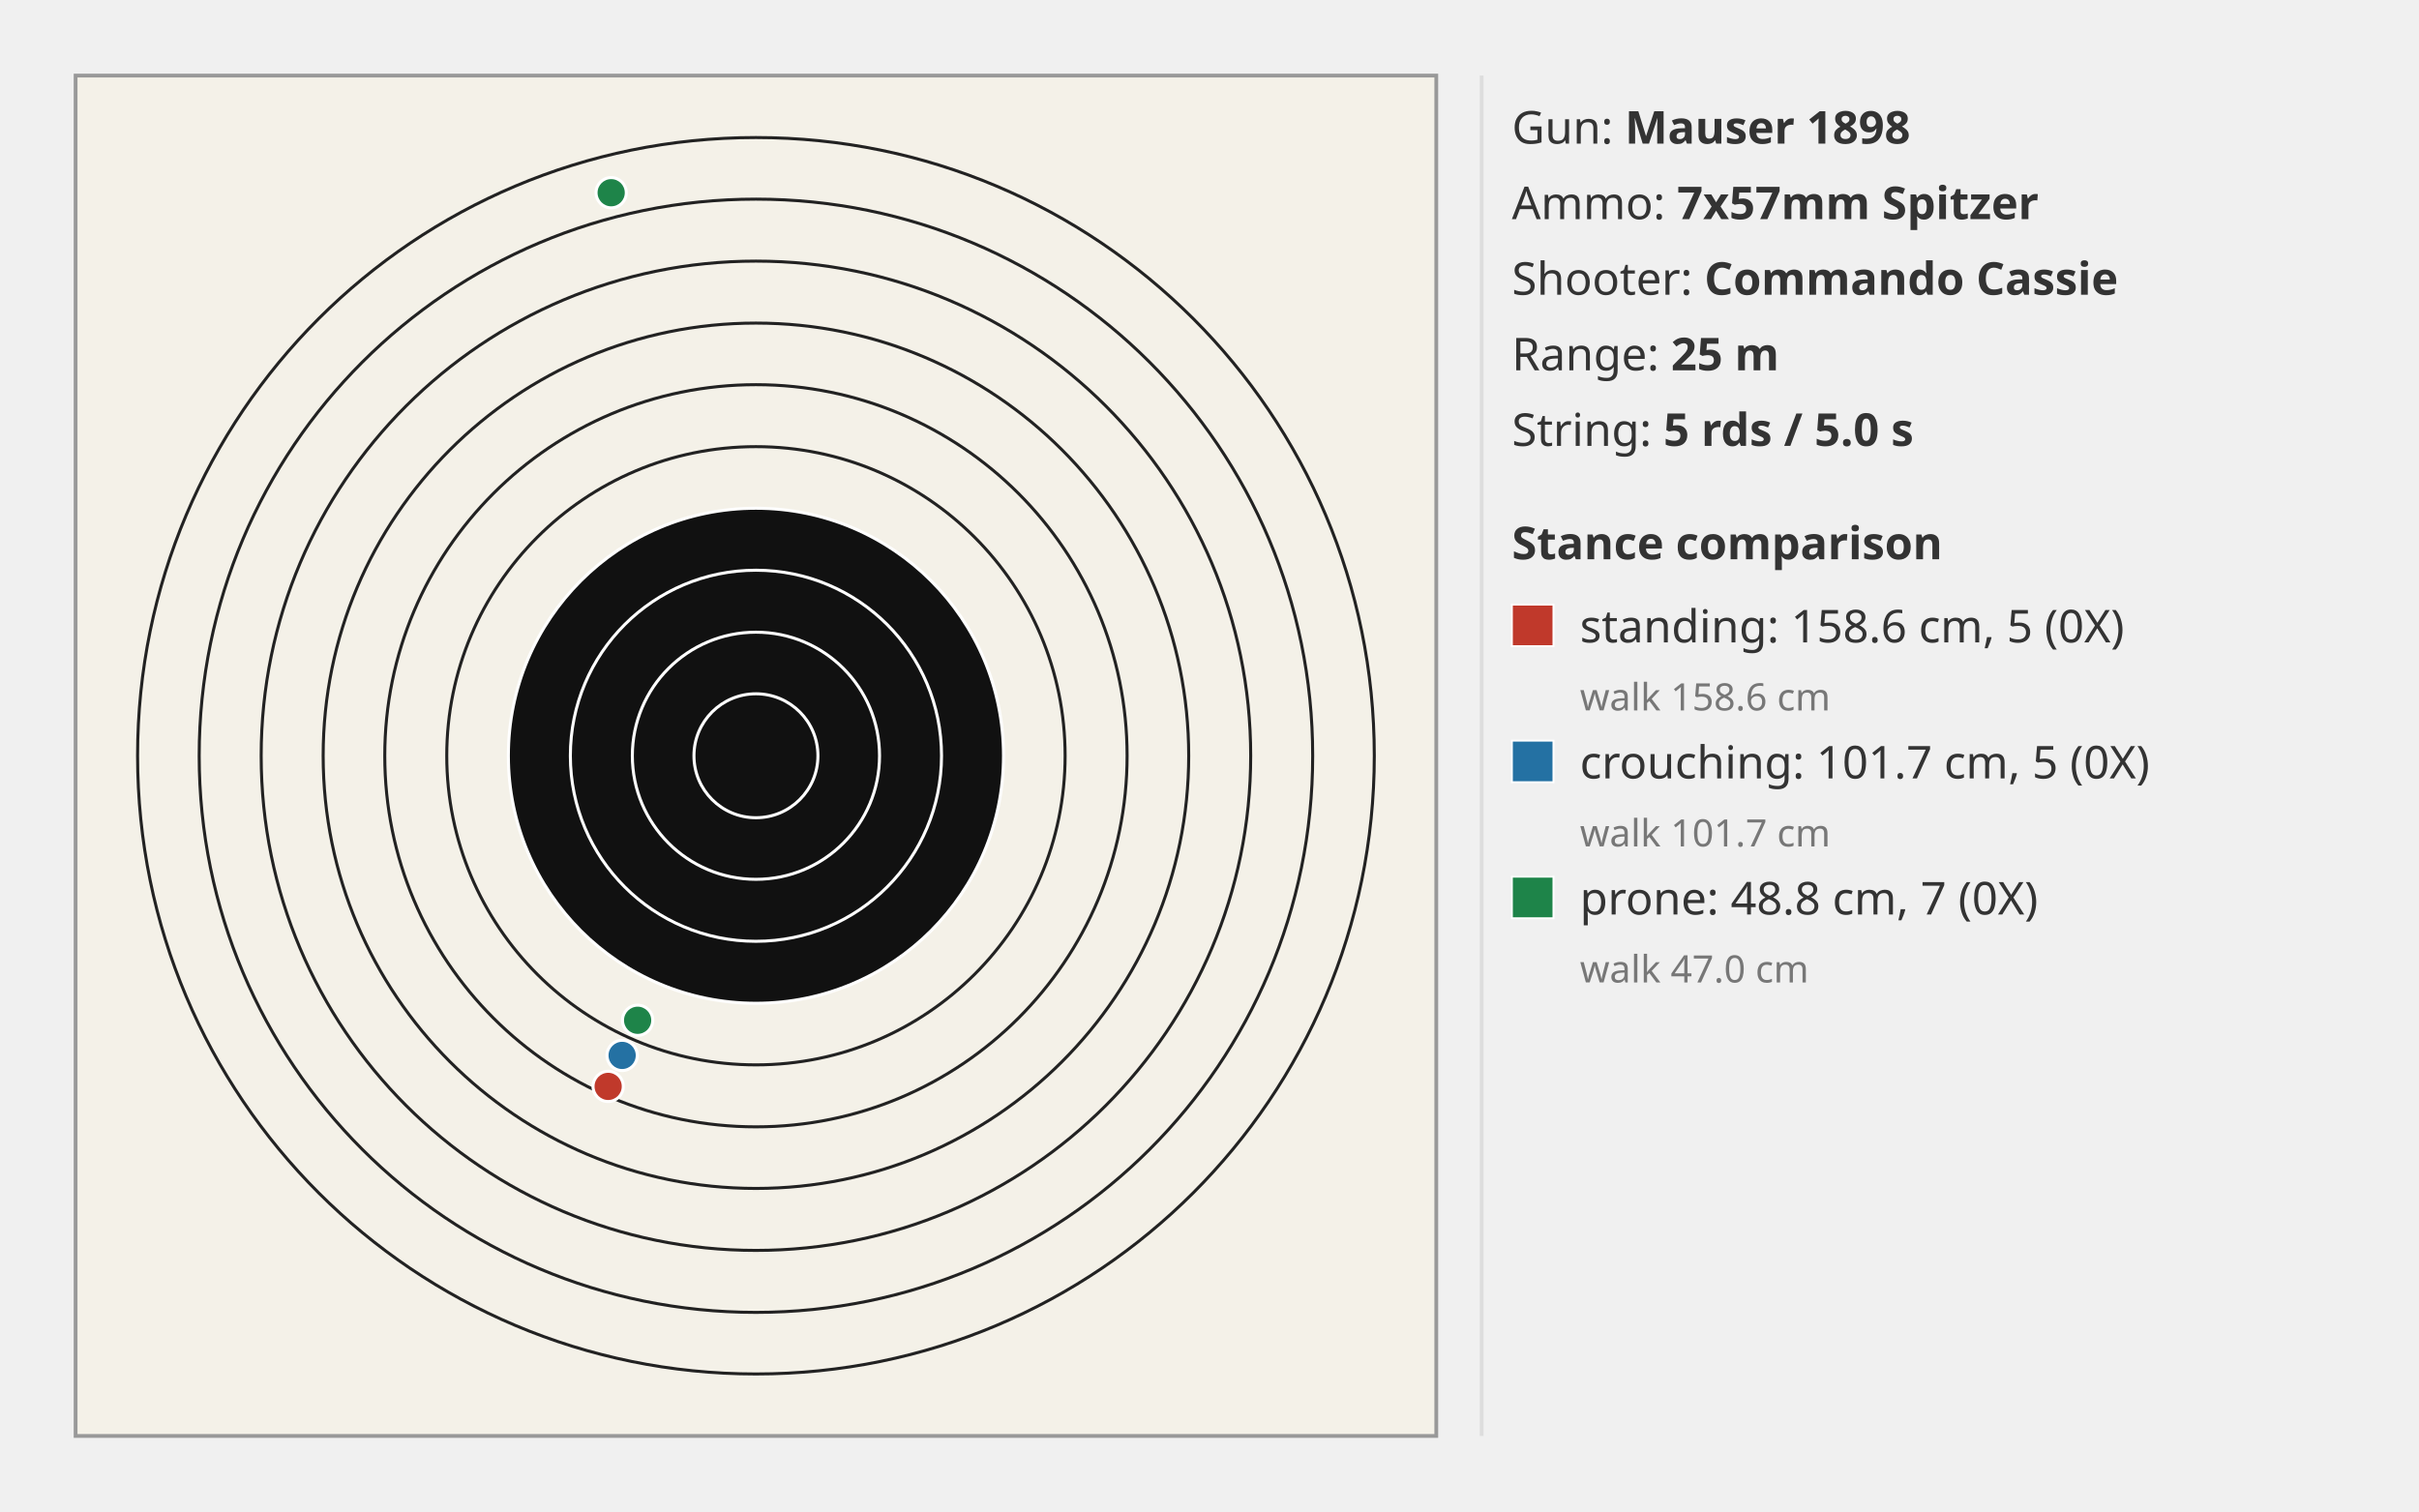
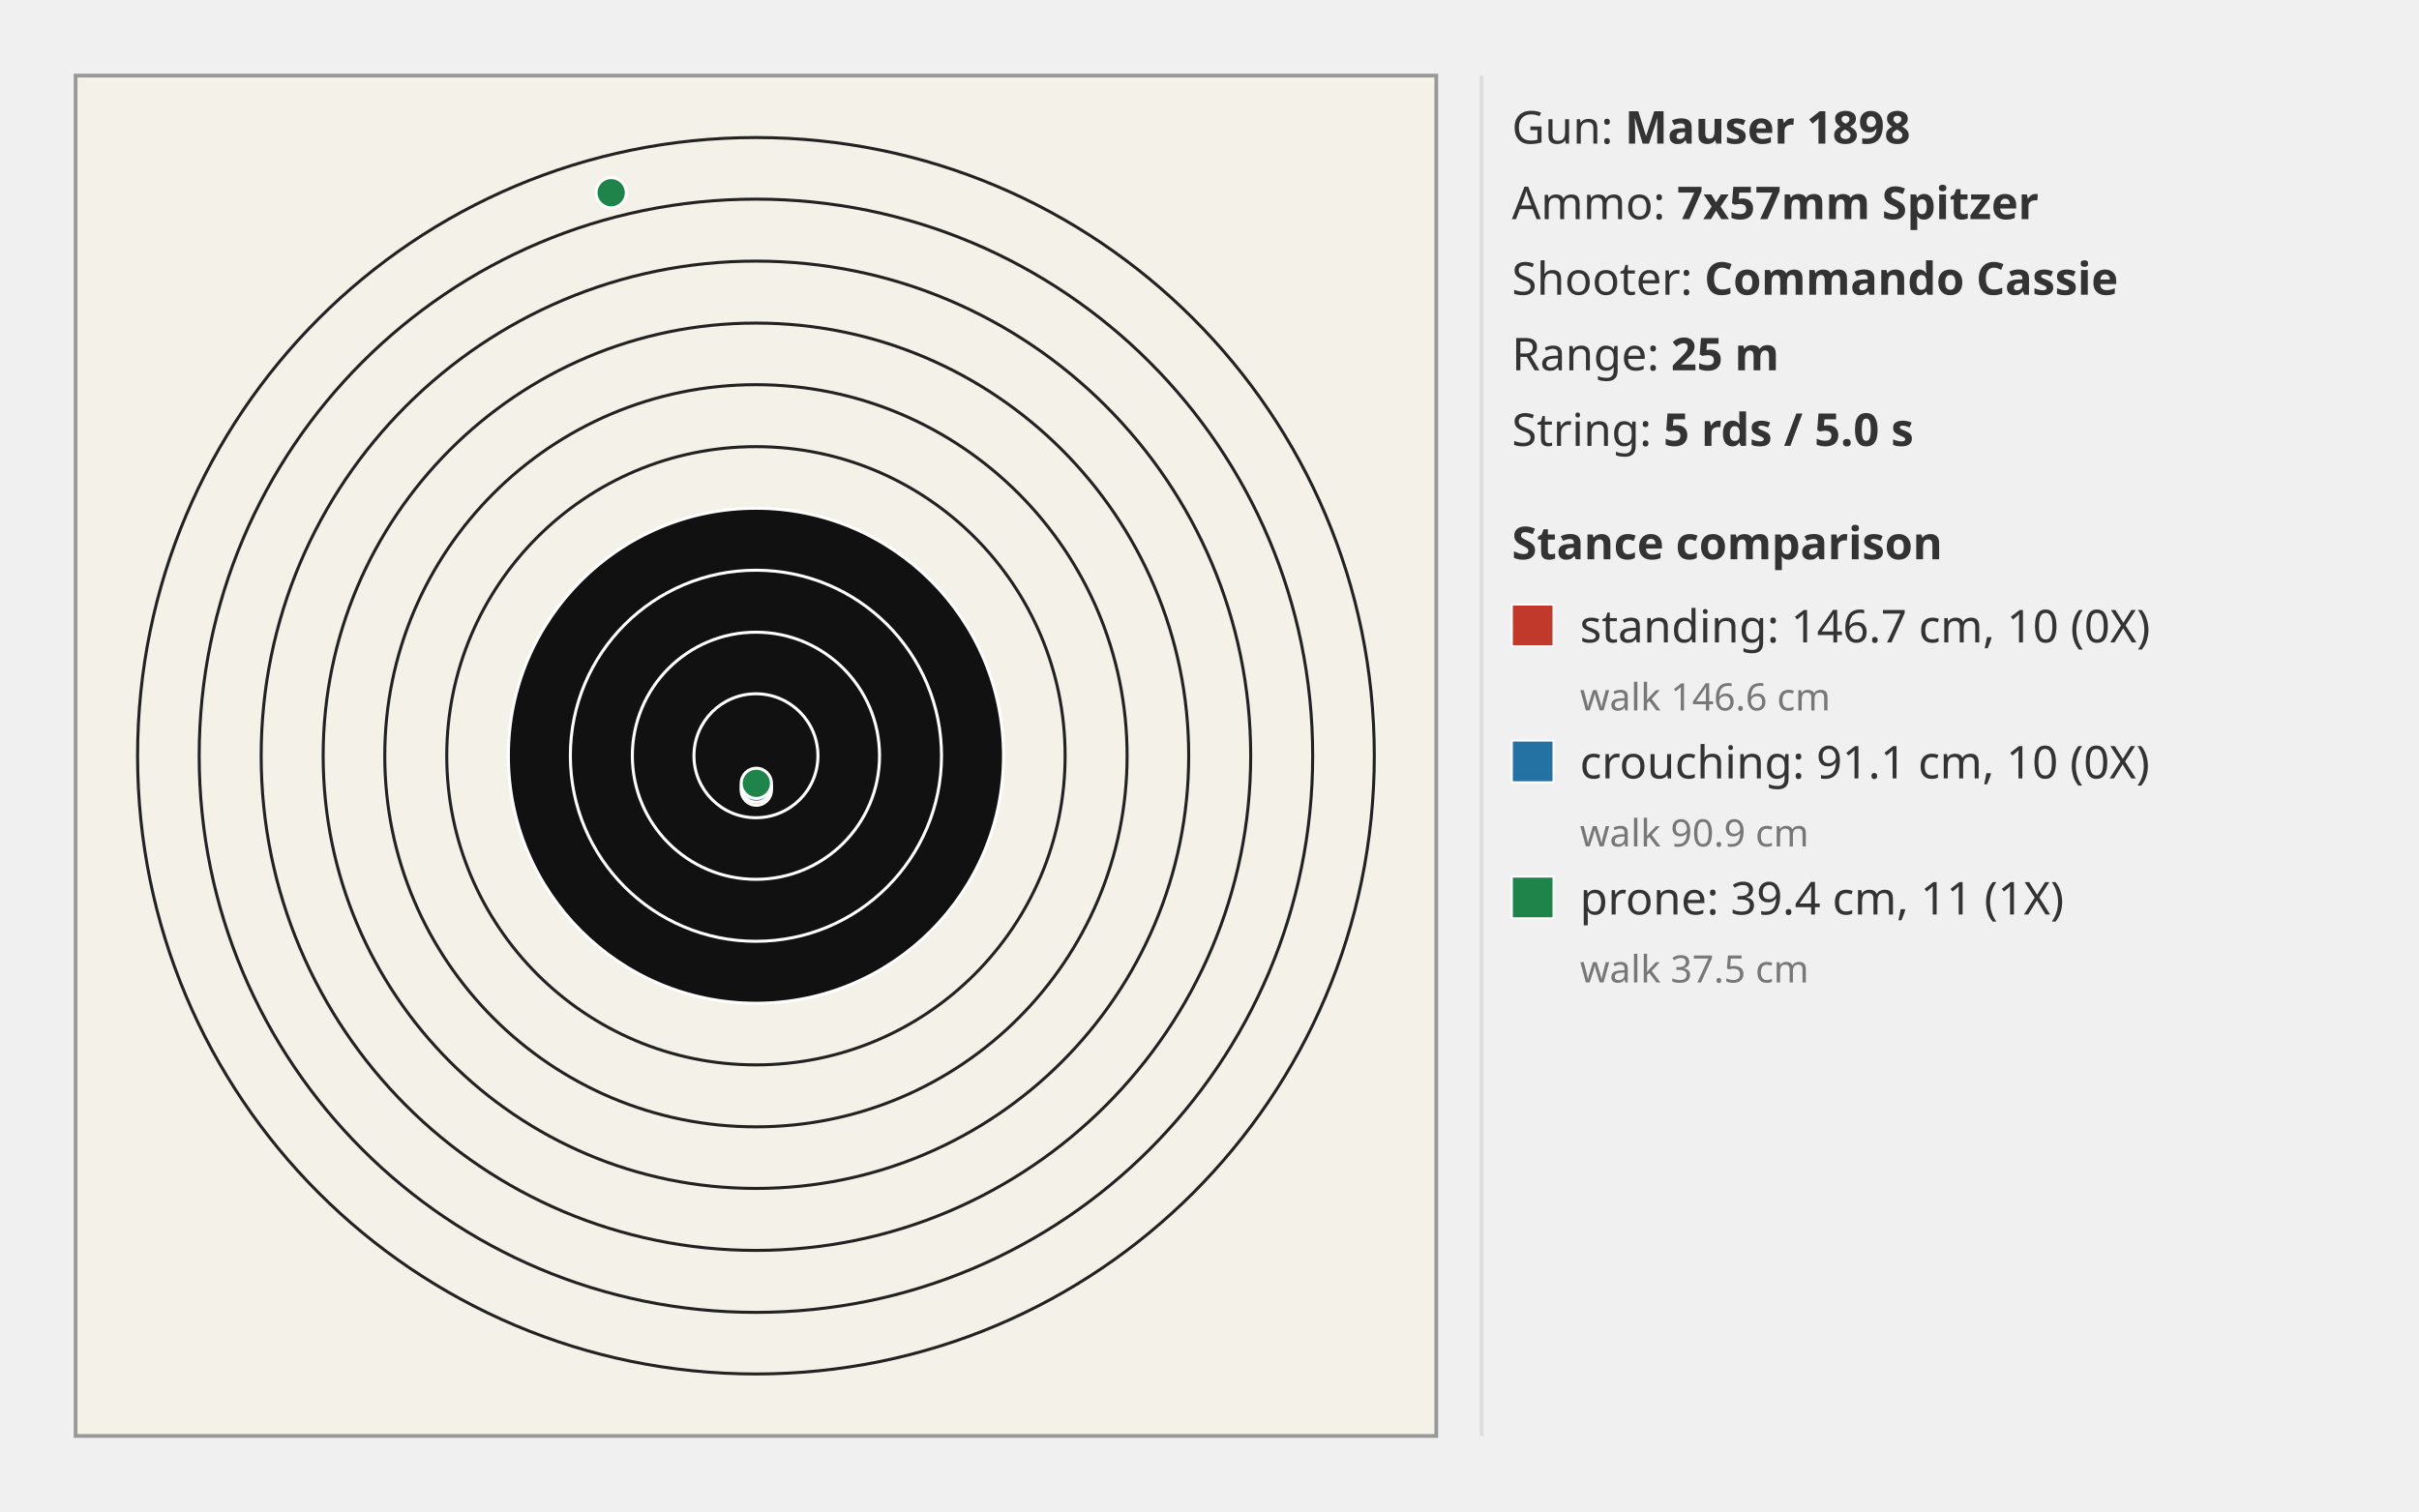
<svg xmlns="http://www.w3.org/2000/svg" width="640" height="400" viewBox="0 0 640 400">
  <rect x="20" y="20" width="360" height="360" fill="#f4f1e8" stroke="#999999" />
  <circle cx="200.0" cy="200.0" r="163.6" fill="none" stroke="#222222" stroke-width="0.8" />
  <circle cx="200.0" cy="200.0" r="147.3" fill="none" stroke="#222222" stroke-width="0.8" />
  <circle cx="200.0" cy="200.0" r="130.9" fill="none" stroke="#222222" stroke-width="0.8" />
  <circle cx="200.0" cy="200.0" r="114.5" fill="none" stroke="#222222" stroke-width="0.8" />
  <circle cx="200.0" cy="200.0" r="98.2" fill="none" stroke="#222222" stroke-width="0.8" />
  <circle cx="200.0" cy="200.0" r="81.8" fill="none" stroke="#222222" stroke-width="0.8" />
  <circle cx="200.0" cy="200.0" r="65.5" fill="#111111" stroke="#ffffff" stroke-width="0.8" />
  <circle cx="200.0" cy="200.0" r="49.1" fill="#111111" stroke="#ffffff" stroke-width="0.8" />
  <circle cx="200.0" cy="200.0" r="32.7" fill="#111111" stroke="#ffffff" stroke-width="0.8" />
  <circle cx="200.0" cy="200.0" r="16.4" fill="#111111" stroke="#ffffff" stroke-width="0.8" />
-   <circle class="shot" cx="160.9" cy="287.5" r="4" fill="#c0392b" stroke="#ffffff" stroke-width="0.8" />
+   <circle class="shot" cx="200.1" cy="209.1" r="4" fill="#c0392b" stroke="#ffffff" stroke-width="0.8" />
  <circle class="shot" cx="152.1" cy="-215.4" r="4" fill="#c0392b" stroke="#ffffff" stroke-width="0.8" />
  <circle class="shot" cx="156.4" cy="-498.0" r="4" fill="#c0392b" stroke="#ffffff" stroke-width="0.8" />
  <circle class="shot" cx="165.6" cy="-671.6" r="4" fill="#c0392b" stroke="#ffffff" stroke-width="0.8" />
  <circle class="shot" cx="153.5" cy="-750.3" r="4" fill="#c0392b" stroke="#ffffff" stroke-width="0.8" />
-   <circle class="shot" cx="164.6" cy="279.3" r="4" fill="#2471a3" stroke="#ffffff" stroke-width="0.8" />
+   <circle class="shot" cx="200.1" cy="208.3" r="4" fill="#2471a3" stroke="#ffffff" stroke-width="0.8" />
  <circle class="shot" cx="156.6" cy="-90.3" r="4" fill="#2471a3" stroke="#ffffff" stroke-width="0.8" />
  <circle class="shot" cx="160.5" cy="-266.8" r="4" fill="#2471a3" stroke="#ffffff" stroke-width="0.8" />
  <circle class="shot" cx="168.8" cy="-361.2" r="4" fill="#2471a3" stroke="#ffffff" stroke-width="0.8" />
  <circle class="shot" cx="157.9" cy="-386.5" r="4" fill="#2471a3" stroke="#ffffff" stroke-width="0.8" />
-   <circle class="shot" cx="168.7" cy="270.0" r="4" fill="#1e8449" stroke="#ffffff" stroke-width="0.8" />
+   <circle class="shot" cx="200.1" cy="207.3" r="4" fill="#1e8449" stroke="#ffffff" stroke-width="0.8" />
  <circle class="shot" cx="161.7" cy="51.0" r="4" fill="#1e8449" stroke="#ffffff" stroke-width="0.8" />
  <circle class="shot" cx="165.1" cy="-21.0" r="4" fill="#1e8449" stroke="#ffffff" stroke-width="0.8" />
  <circle class="shot" cx="172.5" cy="-49.3" r="4" fill="#1e8449" stroke="#ffffff" stroke-width="0.8" />
  <circle class="shot" cx="162.9" cy="-38.0" r="4" fill="#1e8449" stroke="#ffffff" stroke-width="0.8" />
  <line x1="392" y1="20" x2="392" y2="380" stroke="#dddddd" />
  <text x="400" y="38" font-family="sans-serif" font-size="12" fill="#333333">Gun: <tspan font-weight="bold">Mauser 1898</tspan>
  </text>
  <text x="400" y="58" font-family="sans-serif" font-size="12" fill="#333333">Ammo: <tspan font-weight="bold">7x57mm Spitzer</tspan>
  </text>
  <text x="400" y="78" font-family="sans-serif" font-size="12" fill="#333333">Shooter: <tspan font-weight="bold">Commando Cassie</tspan>
  </text>
  <text x="400" y="98" font-family="sans-serif" font-size="12" fill="#333333">Range: <tspan font-weight="bold">25 m</tspan>
  </text>
  <text x="400" y="118" font-family="sans-serif" font-size="12" fill="#333333">String: <tspan font-weight="bold">5 rds / 5.0 s</tspan>
  </text>
  <text x="400" y="148" font-family="sans-serif" font-size="12" font-weight="bold" fill="#333333">Stance comparison</text>
  <rect x="400" y="160" width="11" height="11" fill="#c0392b" stroke="#ffffff" stroke-width="0.5" />
-   <text x="418" y="170" font-family="sans-serif" font-size="12" fill="#333333">standing: 158.6 cm, 5 (0X)</text>
-   <text x="418" y="188" font-family="sans-serif" font-size="10" fill="#777777">walk 158.6 cm</text>
+   <text x="418" y="170" font-family="sans-serif" font-size="12" fill="#333333">standing: 146.7 cm, 10 (0X)</text>
+   <text x="418" y="188" font-family="sans-serif" font-size="10" fill="#777777">walk 146.6 cm</text>
  <rect x="400" y="196" width="11" height="11" fill="#2471a3" stroke="#ffffff" stroke-width="0.5" />
-   <text x="418" y="206" font-family="sans-serif" font-size="12" fill="#333333">crouching: 101.7 cm, 5 (0X)</text>
-   <text x="418" y="224" font-family="sans-serif" font-size="10" fill="#777777">walk 101.7 cm</text>
+   <text x="418" y="206" font-family="sans-serif" font-size="12" fill="#333333">crouching: 91.1 cm, 10 (0X)</text>
+   <text x="418" y="224" font-family="sans-serif" font-size="10" fill="#777777">walk 90.9 cm</text>
  <rect x="400" y="232" width="11" height="11" fill="#1e8449" stroke="#ffffff" stroke-width="0.5" />
-   <text x="418" y="242" font-family="sans-serif" font-size="12" fill="#333333">prone: 48.8 cm, 7 (0X)</text>
-   <text x="418" y="260" font-family="sans-serif" font-size="10" fill="#777777">walk 47.0 cm</text>
+   <text x="418" y="242" font-family="sans-serif" font-size="12" fill="#333333">prone: 39.4 cm, 11 (1X)</text>
+   <text x="418" y="260" font-family="sans-serif" font-size="10" fill="#777777">walk 37.5 cm</text>
</svg>
